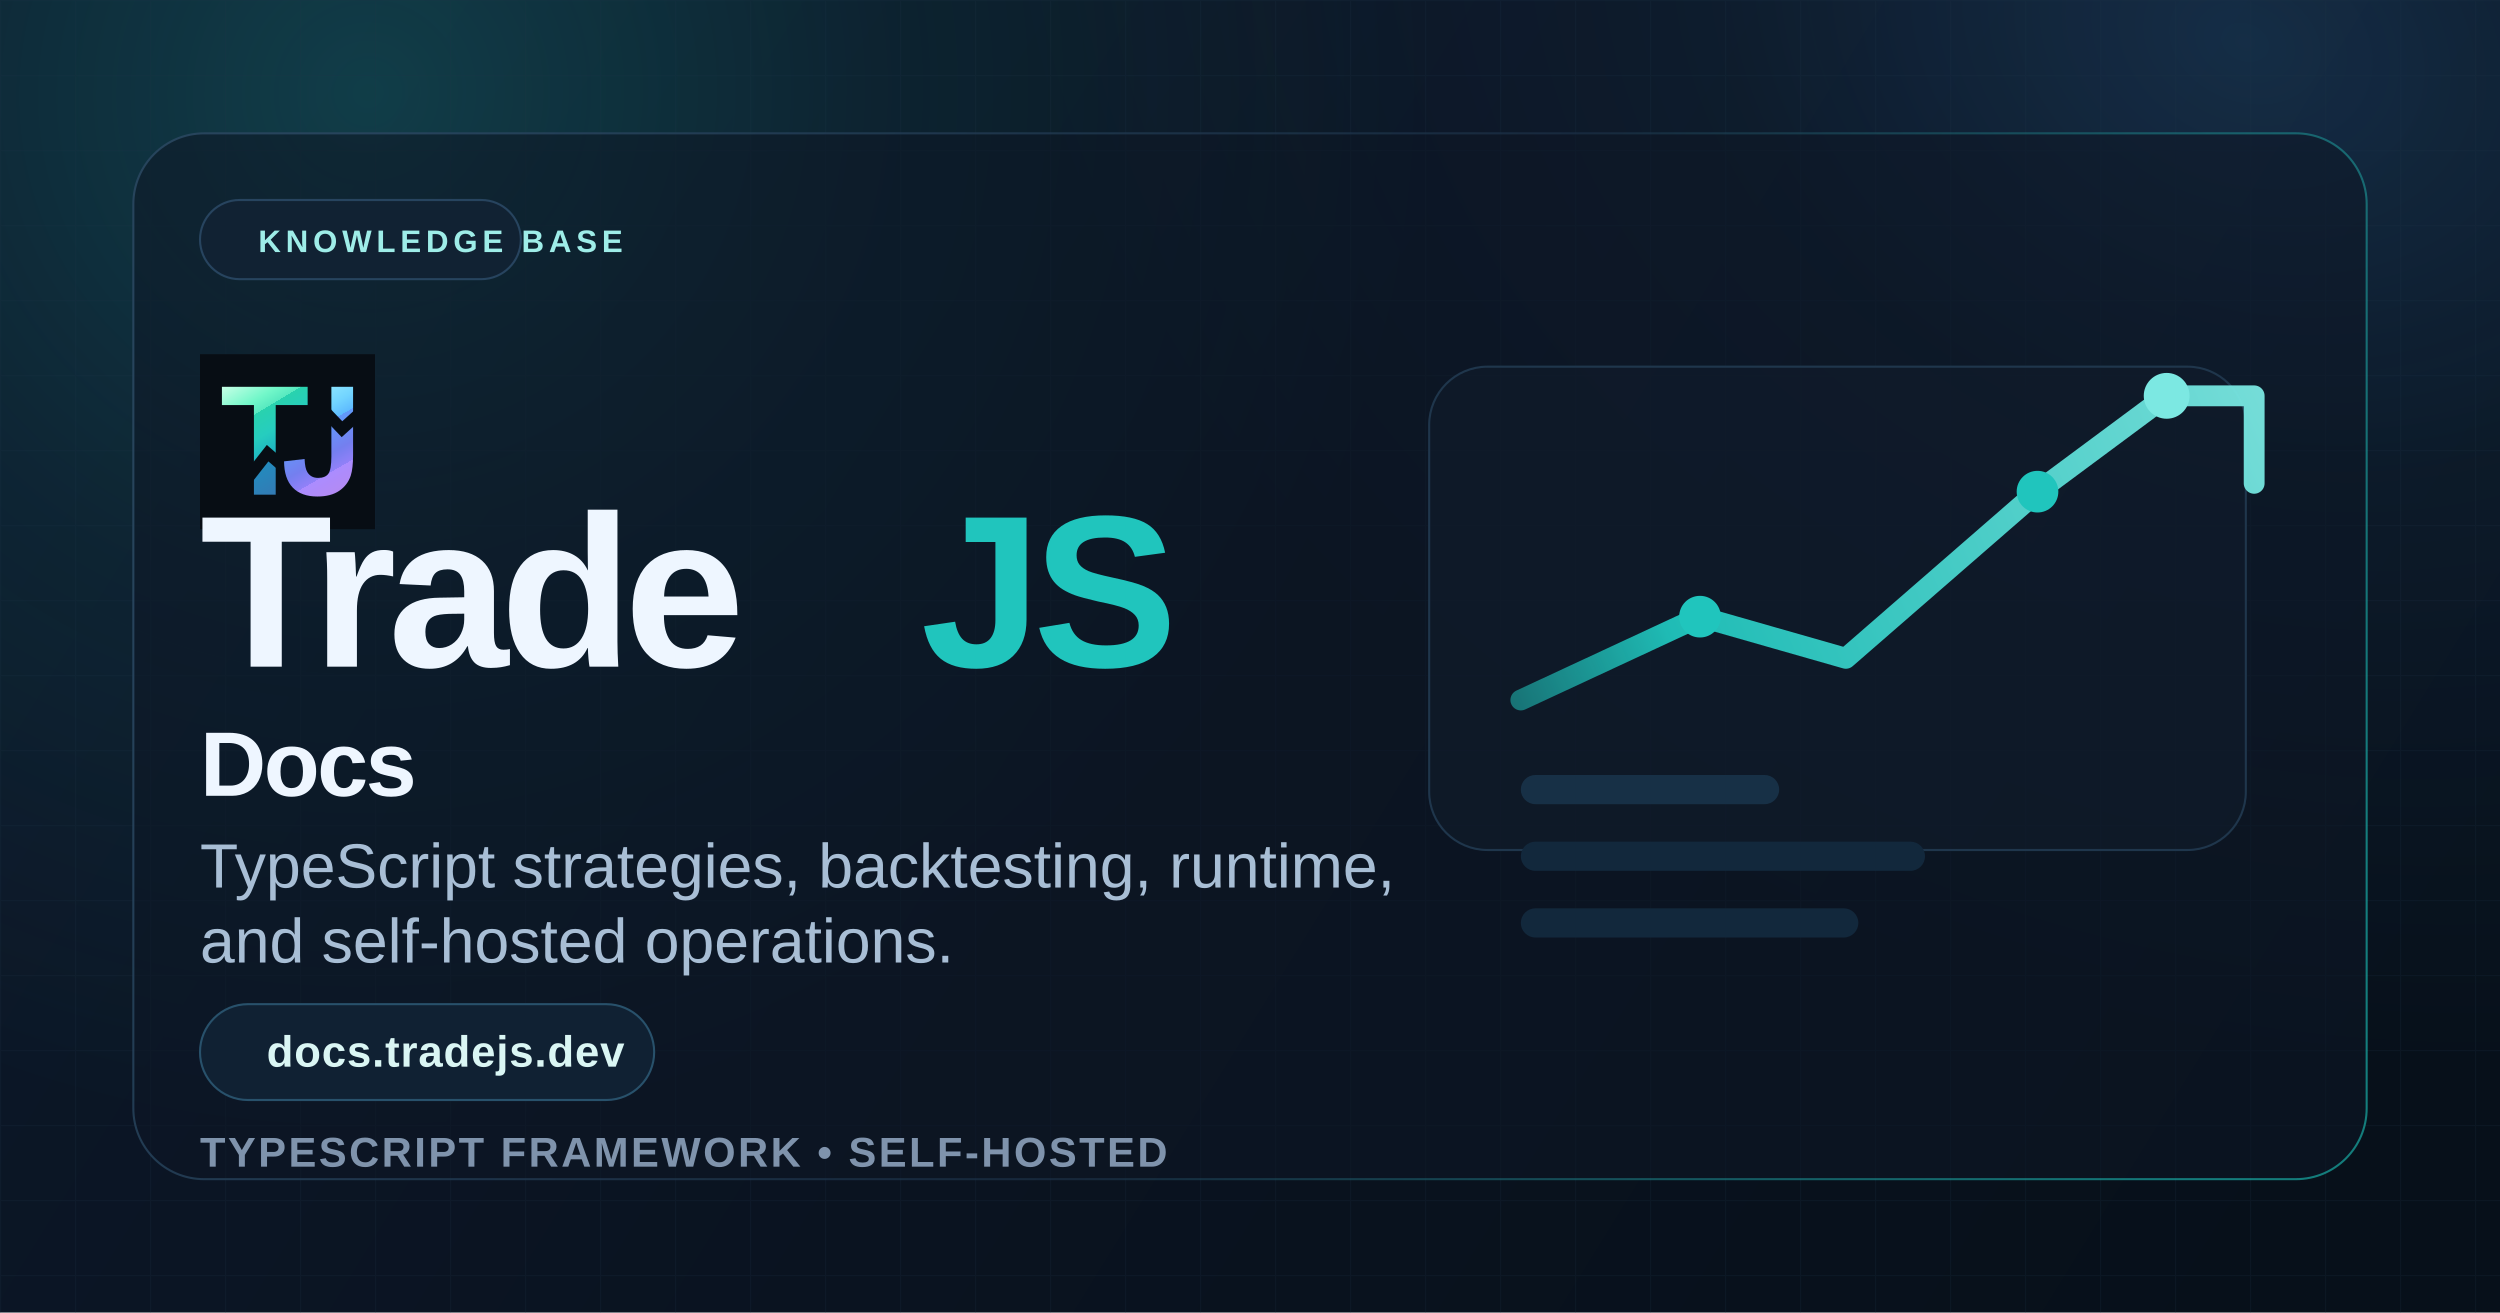
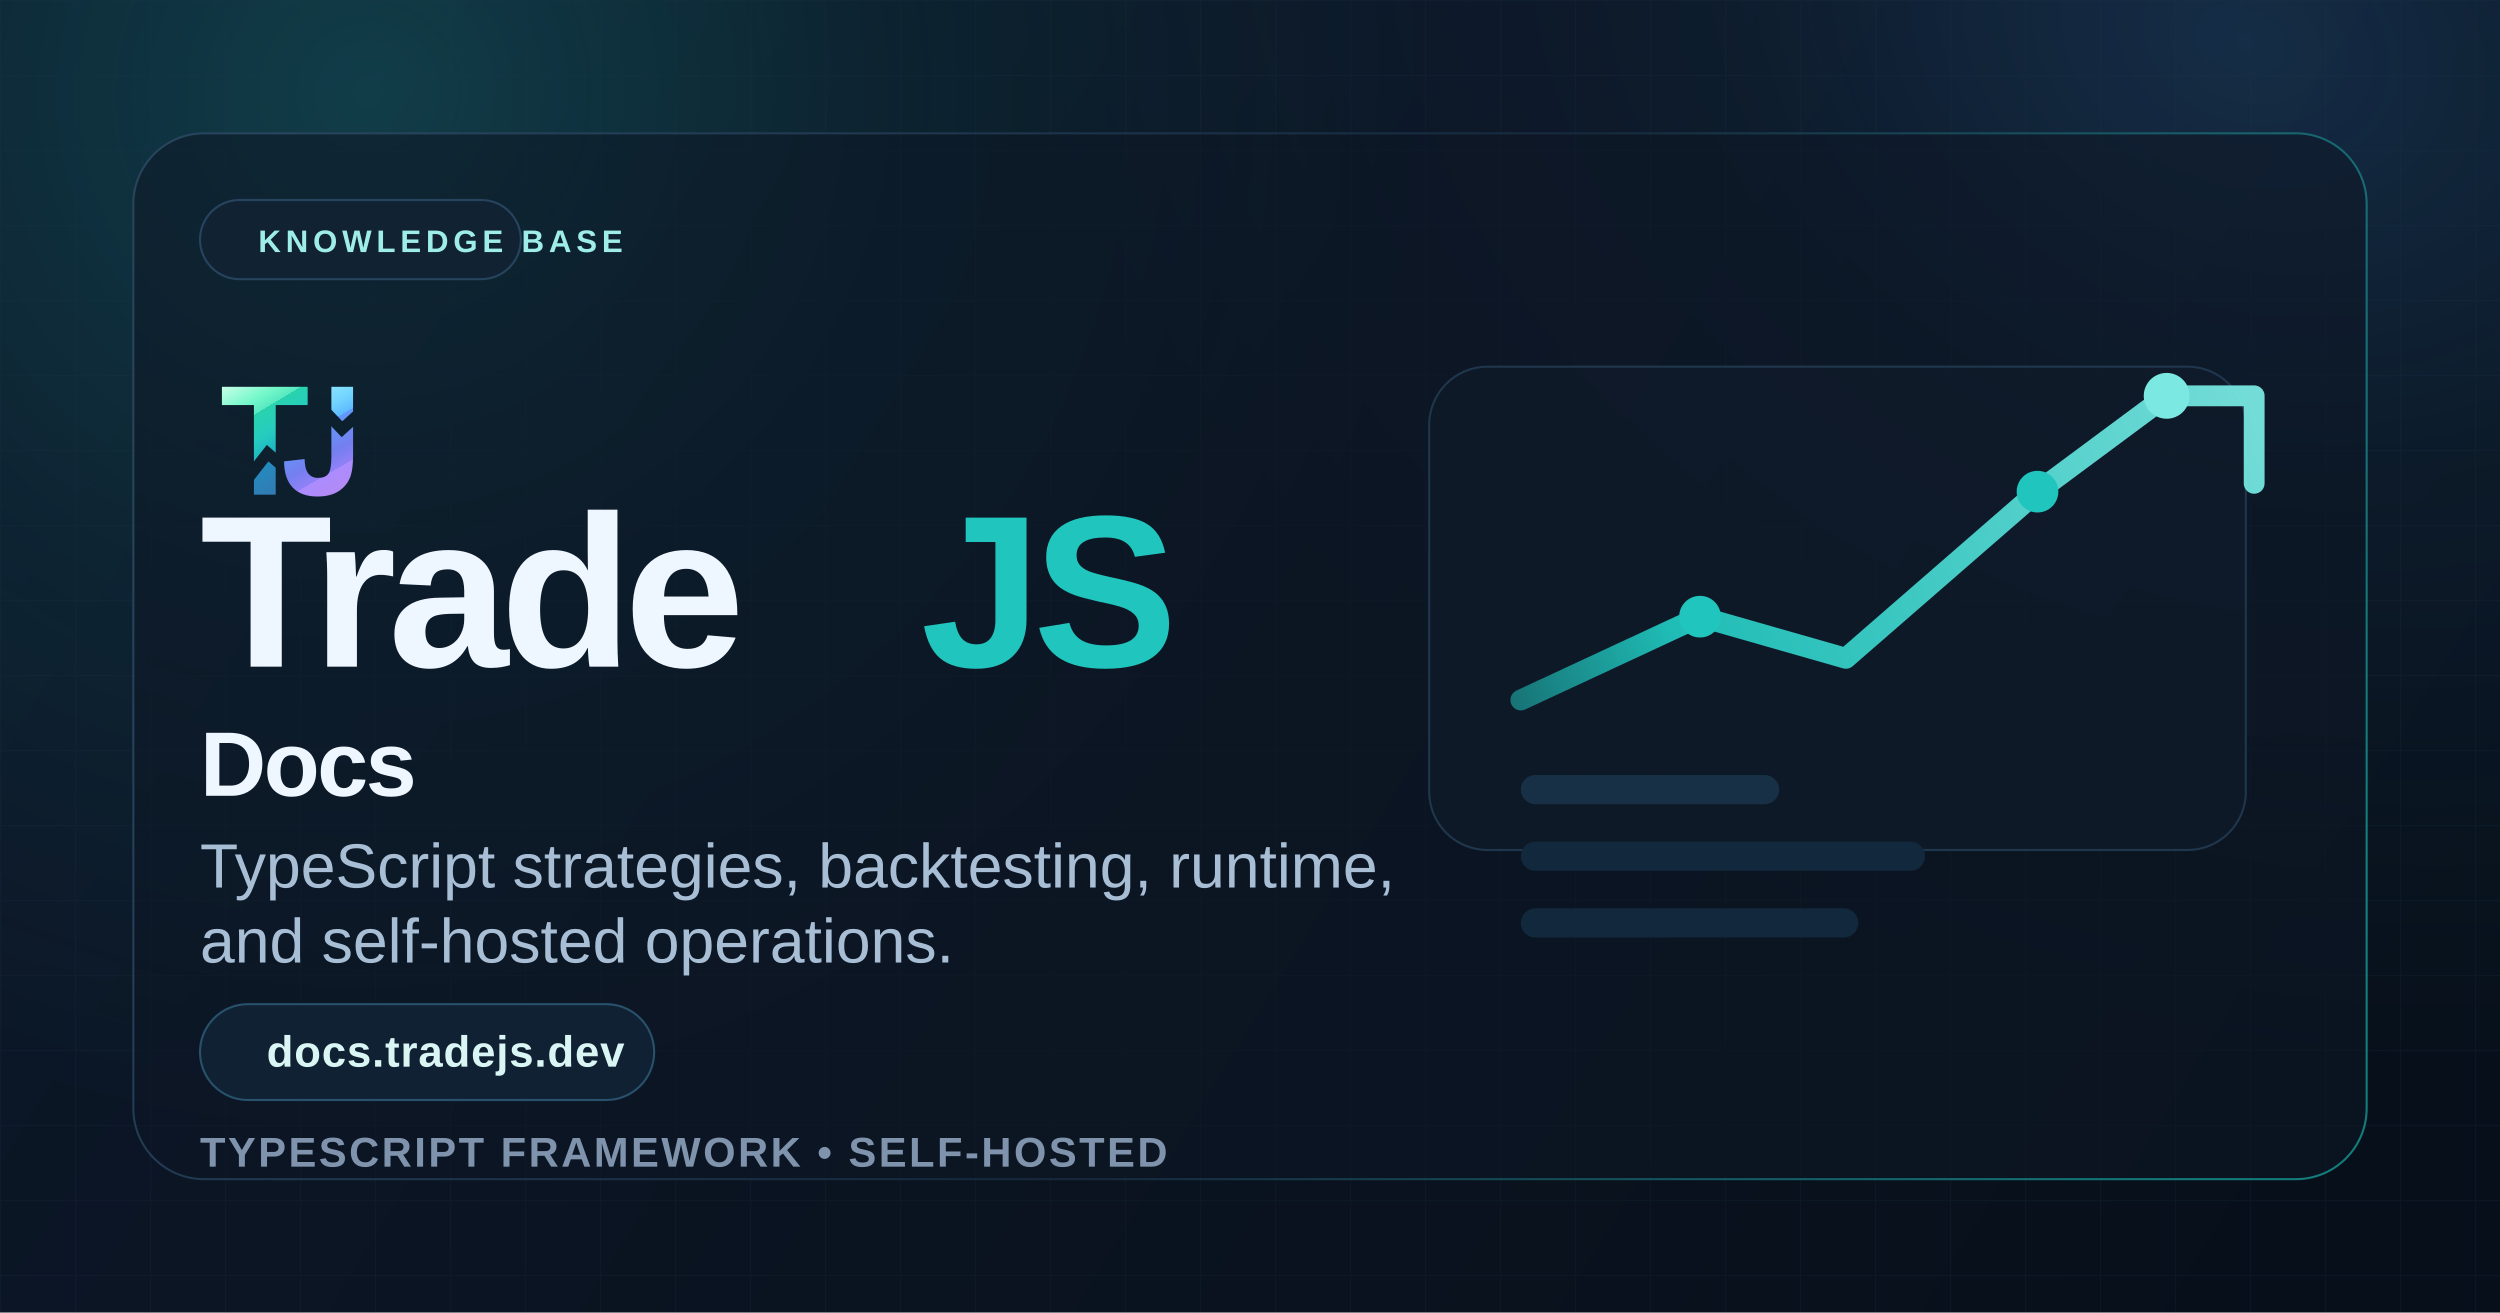
<svg xmlns="http://www.w3.org/2000/svg" width="1200" height="630" viewBox="0 0 1200 630" fill="none">
  <defs>
    <linearGradient id="bg" x1="120" y1="40" x2="1090" y2="640" gradientUnits="userSpaceOnUse">
      <stop offset="0" stop-color="#0C1728" />
      <stop offset="0.48" stop-color="#0A1320" />
      <stop offset="1" stop-color="#07101A" />
    </linearGradient>
    <radialGradient id="glow-left" cx="0" cy="0" r="1" gradientUnits="userSpaceOnUse" gradientTransform="translate(176 46) rotate(54.26) scale(504.858 514.971)">
      <stop offset="0" stop-color="#20C5BD" stop-opacity="0.22" />
      <stop offset="0.48" stop-color="#20C5BD" stop-opacity="0.08" />
      <stop offset="1" stop-color="#20C5BD" stop-opacity="0" />
    </radialGradient>
    <radialGradient id="glow-right" cx="0" cy="0" r="1" gradientUnits="userSpaceOnUse" gradientTransform="translate(1080 24) rotate(112.105) scale(468.802 625.774)">
      <stop offset="0" stop-color="#4CA9FF" stop-opacity="0.18" />
      <stop offset="0.42" stop-color="#4CA9FF" stop-opacity="0.06" />
      <stop offset="1" stop-color="#4CA9FF" stop-opacity="0" />
    </radialGradient>
    <linearGradient id="frame" x1="160" y1="92" x2="1072" y2="550" gradientUnits="userSpaceOnUse">
      <stop offset="0" stop-color="#28455E" stop-opacity="0.95" />
      <stop offset="0.52" stop-color="#1D334A" stop-opacity="0.62" />
      <stop offset="1" stop-color="#1CCAC0" stop-opacity="0.58" />
    </linearGradient>
    <linearGradient id="chart" x1="698" y1="432" x2="1120" y2="248" gradientUnits="userSpaceOnUse">
      <stop offset="0" stop-color="#20C5BD" stop-opacity="0.2" />
      <stop offset="0.32" stop-color="#20C5BD" stop-opacity="0.95" />
      <stop offset="1" stop-color="#7CE8E2" stop-opacity="0.95" />
    </linearGradient>
    <pattern id="grid" width="36" height="36" patternUnits="userSpaceOnUse">
      <path d="M36 0H0V36" stroke="#203347" stroke-opacity="0.32" />
    </pattern>
  </defs>
  <rect width="1200" height="630" fill="url(#bg)" />
  <rect width="1200" height="630" fill="url(#glow-left)" />
  <rect width="1200" height="630" fill="url(#glow-right)" />
  <rect width="1200" height="630" fill="url(#grid)" opacity="0.62" />
  <rect x="64" y="64" width="1072" height="502" rx="34" fill="#0E1726" fill-opacity="0.55" stroke="url(#frame)" />
  <rect x="96" y="96" width="154" height="38" rx="19" fill="#112233" stroke="#27445F" />
  <text x="124" y="121" fill="#9EEDE8" font-family="Arial, Helvetica, sans-serif" font-size="15" font-weight="700" letter-spacing="2.3">
    KNOWLEDGE BASE
  </text>
  <g transform="translate(96 170)">
    <svg width="84" height="84" viewBox="187 187 880 880">
      <defs>
        <linearGradient id="mint" gradientUnits="userSpaceOnUse" x1="220" y1="1550" x2="1080" y2="120">
          <stop offset="0%" stop-color="#C3FFE5" />
          <stop offset="22%" stop-color="#72F7C9" />
          <stop offset="32%" stop-color="#58E9C0" />
          <stop offset="32%" stop-color="#29D2AE" />
          <stop offset="50%" stop-color="#26CDBF" />
          <stop offset="69%" stop-color="#1CAFC3" />
          <stop offset="69%" stop-color="#228CBE" />
          <stop offset="100%" stop-color="#3578B3" />
        </linearGradient>
        <linearGradient id="iris" gradientUnits="userSpaceOnUse" x1="280" y1="1500" x2="1120" y2="40">
          <stop offset="0%" stop-color="#A1F3FF" />
          <stop offset="26%" stop-color="#72D4FF" />
          <stop offset="37%" stop-color="#5EBBFF" />
          <stop offset="37%" stop-color="#619AFB" />
          <stop offset="60%" stop-color="#747FEF" />
          <stop offset="73%" stop-color="#9180F8" />
          <stop offset="73%" stop-color="#AB8CFF" />
          <stop offset="92%" stop-color="#B48AF2" />
          <stop offset="100%" stop-color="#C998EF" />
        </linearGradient>
+         <mask id="tj-cut-0" maskUnits="userSpaceOnUse" x="0" y="-100" width="1300" height="1700">
+           <rect x="0" y="-100" width="1300" height="1700" fill="white" />
+           <path fill="none" stroke="black" stroke-width="155" d="M407 235.2L665 564L854 400.2" />
+         </mask>
+         <mask id="tj-cut-1" maskUnits="userSpaceOnUse" x="0" y="-100" width="1300" height="1700">
+           <rect x="0" y="-100" width="1300" height="1700" fill="white" />
+           <path fill="none" stroke="black" stroke-width="155" d="M607 1115L822 890L1032 1080" />
+         </mask>
      </defs>
-       <rect width="1254" height="1254" fill="#070D14" />
      <g transform="translate(-77.07214 -13.57143)">
        <g transform="translate(358.0271 907.1564) scale(0.37 -0.37)">
-           <path fill="url(#mint)" d="M479 0V1218H44V1466H1209V1218H775V0Z" />
-           <path fill="none" stroke="#070D14" stroke-width="155" d="M407 235.2L665 564L854 400.2" />
+           <path fill="url(#mint)" d="M479 0V1218H44V1466H1209V1218H775V0Z" mask="url(#tj-cut-0)" />
        </g>
        <g transform="translate(673.8271 907.1564) scale(0.37 -0.37)">
-           <path fill="url(#iris)" d="M678 1466H973V538Q973 356 941 258Q898 130 785.0 52.5Q672 -25 487 -25Q270 -25 153.0 96.5Q36 218 35 453L314 485Q319 359 351 307Q399 228 497 228Q596 228 637.0 284.5Q678 341 678 519Z" />
-           <path fill="none" stroke="#070D14" stroke-width="155" d="M607 1115L822 890L1032 1080" />
+           <path fill="url(#iris)" d="M678 1466H973V538Q973 356 941 258Q898 130 785.0 52.5Q672 -25 487 -25Q270 -25 153.0 96.5Q36 218 35 453L314 485Q319 359 351 307Q399 228 497 228Q596 228 637.0 284.5Q678 341 678 519Z" mask="url(#tj-cut-1)" />
        </g>
      </g>
    </svg>
  </g>
  <text x="96" y="320" fill="#EEF6FF" font-family="Arial, Helvetica, sans-serif" font-size="104" font-weight="700" letter-spacing="-4">
    Trade
  </text>
  <text x="442" y="320" fill="#20C5BD" font-family="Arial, Helvetica, sans-serif" font-size="104" font-weight="700" letter-spacing="-4">
    JS
  </text>
  <text x="96" y="382" fill="#EEF6FF" font-family="Arial, Helvetica, sans-serif" font-size="44" font-weight="700" letter-spacing="-1.2">
    Docs
  </text>
  <text x="96" y="426" fill="#A8BED5" font-family="Arial, Helvetica, sans-serif" font-size="30" font-weight="400">
    TypeScript strategies, backtesting, runtime,
  </text>
  <text x="96" y="462" fill="#A8BED5" font-family="Arial, Helvetica, sans-serif" font-size="30" font-weight="400">
    and self-hosted operations.
  </text>
  <rect x="96" y="482" width="218" height="46" rx="23" fill="#102133" stroke="#28516B" />
  <text x="128" y="512" fill="#DAF6F4" font-family="Arial, Helvetica, sans-serif" font-size="21" font-weight="700" letter-spacing="0.4">
    docs.tradejs.dev
  </text>
  <rect x="686" y="176" width="392" height="232" rx="28" fill="#101B2A" fill-opacity="0.72" stroke="#1F364C" />
  <path d="M730 336L816 296L886 316L978 236L1040 190" stroke="url(#chart)" stroke-width="10" stroke-linecap="round" stroke-linejoin="round" />
  <path d="M1040 190H1082V232" stroke="url(#chart)" stroke-width="10" stroke-linecap="round" stroke-linejoin="round" />
  <circle cx="816" cy="296" r="10" fill="#20C5BD" />
  <circle cx="978" cy="236" r="10" fill="#20C5BD" />
  <circle cx="1040" cy="190" r="11" fill="#7CE8E2" />
  <rect x="730" y="372" width="124" height="14" rx="7" fill="#173046" />
  <rect x="730" y="404" width="194" height="14" rx="7" fill="#12283C" />
  <rect x="730" y="436" width="162" height="14" rx="7" fill="#12283C" />
  <text x="96" y="560" fill="#7F93AC" font-family="Arial, Helvetica, sans-serif" font-size="20" font-weight="600" letter-spacing="1.2">
    TYPESCRIPT FRAMEWORK • SELF-HOSTED
  </text>
</svg>
